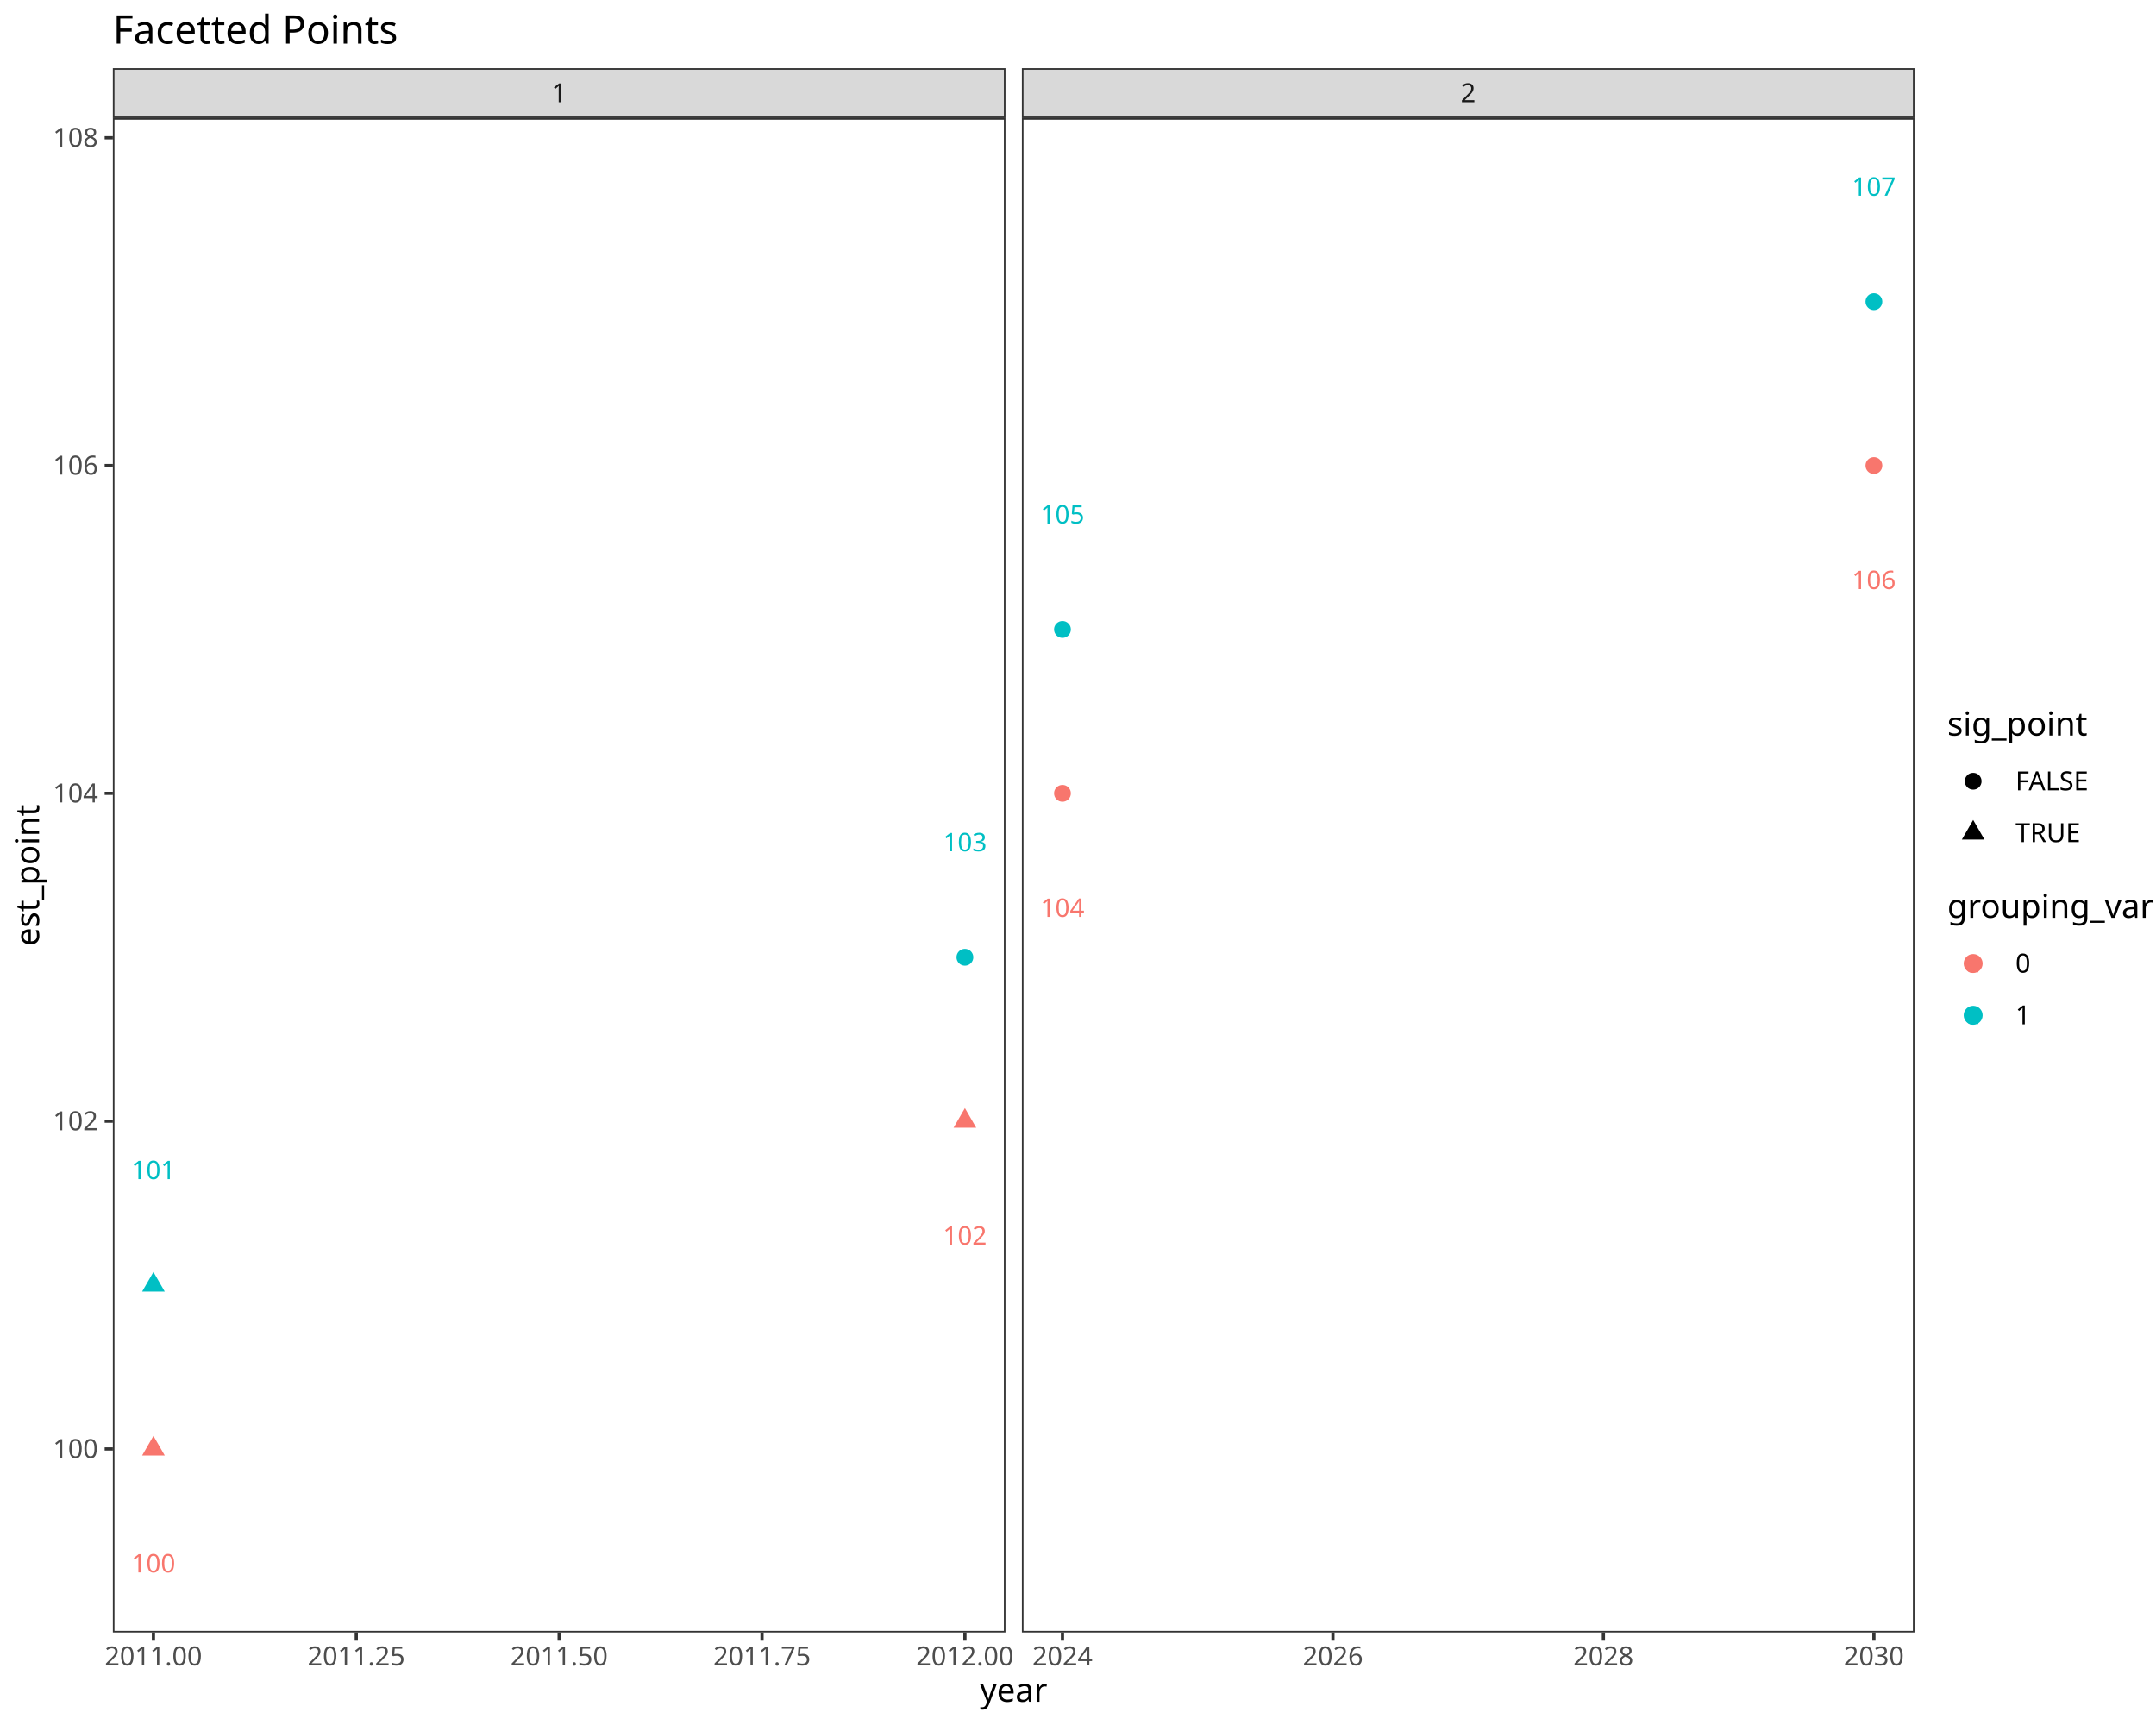
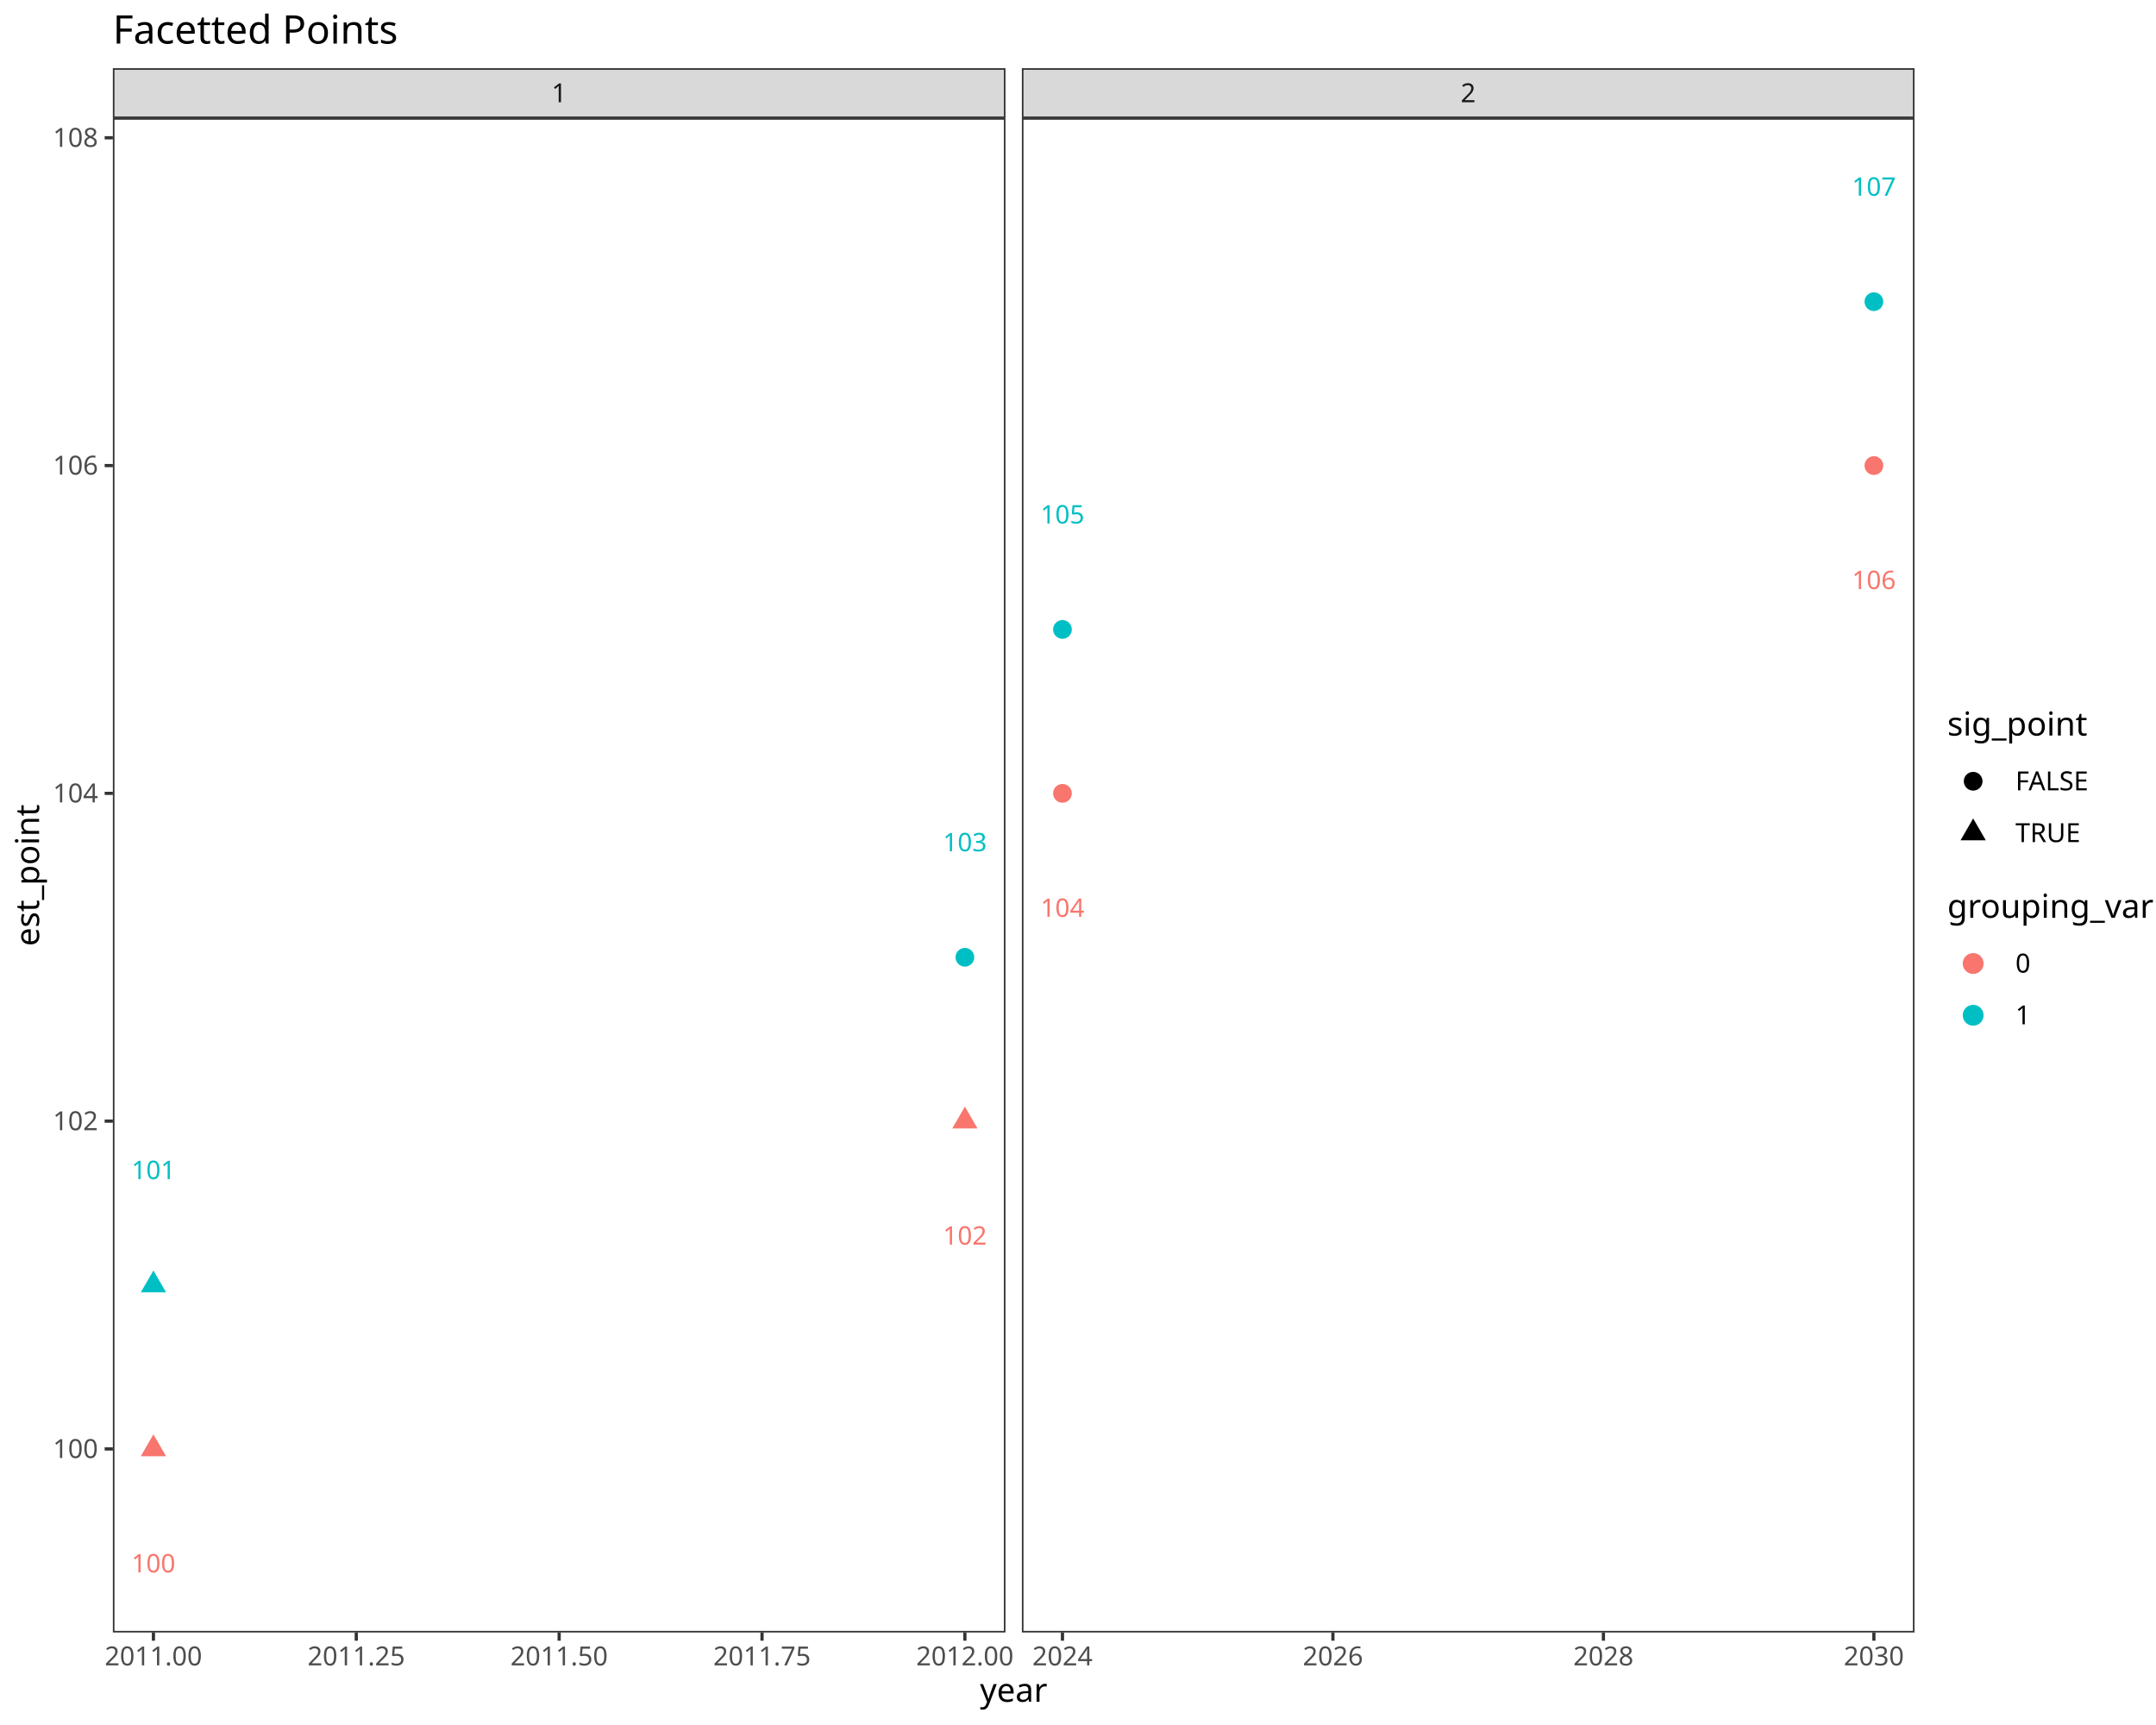
<svg xmlns="http://www.w3.org/2000/svg" class="svglite" data-engine-version="2.0" width="720.00pt" height="576.00pt" viewBox="0 0 720.00 576.00">
  <defs>
    <style type="text/css">
    .svglite line, .svglite polyline, .svglite polygon, .svglite path, .svglite rect, .svglite circle {
      fill: none;
      stroke: #000000;
      stroke-linecap: round;
      stroke-linejoin: round;
      stroke-miterlimit: 10.00;
    }
  </style>
  </defs>
  <rect width="100%" height="100%" style="stroke: none; fill: #FFFFFF;" />
  <defs>
    <clipPath id="cpMC4wMHw3MjAuMDB8MC4wMHw1NzYuMDA=">
      <rect x="0.00" y="0.00" width="720.00" height="576.00" />
    </clipPath>
  </defs>
  <g clip-path="url(#cpMC4wMHw3MjAuMDB8MC4wMHw1NzYuMDA=)">
    <rect x="0.00" y="0.00" width="720.00" height="576.00" style="stroke-width: 1.07; stroke: #FFFFFF; fill: #FFFFFF;" />
  </g>
  <defs>
    <clipPath id="cpMzcuNjl8MzM1Ljc4fDM5LjQzfDU0NS4xMQ==">
      <rect x="37.69" y="39.43" width="298.09" height="505.68" />
    </clipPath>
  </defs>
  <g clip-path="url(#cpMzcuNjl8MzM1Ljc4fDM5LjQzfDU0NS4xMQ==)">
    <rect x="37.69" y="39.43" width="298.09" height="505.68" style="stroke-width: 1.07; stroke: none; fill: #FFFFFF;" />
-     <polygon points="51.24,479.45 55.02,486.00 47.46,486.00 " style="stroke-width: 0.71; stroke: none; fill: #F8766D;" />
-     <polygon points="51.24,424.72 55.02,431.27 47.46,431.27 " style="stroke-width: 0.71; stroke: none; fill: #00BFC4;" />
-     <polygon points="322.23,370.00 326.01,376.55 318.44,376.55 " style="stroke-width: 0.71; stroke: none; fill: #F8766D;" />
-     <circle cx="322.23" cy="319.64" r="2.81" style="stroke-width: 0.71; stroke: none; fill: #00BFC4;" />
+     <polygon points="51.24,478.95 55.45,486.25 47.02,486.25 " style="stroke-width: 0.71; stroke: none; fill: #F8766D;" />
+     <polygon points="51.24,424.23 55.45,431.52 47.02,431.52 " style="stroke-width: 0.71; stroke: none; fill: #00BFC4;" />
+     <polygon points="322.23,369.50 326.44,376.80 318.01,376.80 " style="stroke-width: 0.71; stroke: none; fill: #F8766D;" />
+     <circle cx="322.23" cy="319.64" r="3.13" style="stroke-width: 0.71; stroke: none; fill: #00BFC4;" />
    <text x="51.24" y="525.06" text-anchor="middle" style="font-size: 8.54px; fill: #F8766D; font-family: sans;" textLength="14.24px" lengthAdjust="spacingAndGlyphs">100</text>
    <text x="51.24" y="393.72" text-anchor="middle" style="font-size: 8.54px; fill: #00BFC4; font-family: sans;" textLength="14.24px" lengthAdjust="spacingAndGlyphs">101</text>
    <text x="322.23" y="415.61" text-anchor="middle" style="font-size: 8.54px; fill: #F8766D; font-family: sans;" textLength="14.24px" lengthAdjust="spacingAndGlyphs">102</text>
    <text x="322.23" y="284.26" text-anchor="middle" style="font-size: 8.54px; fill: #00BFC4; font-family: sans;" textLength="14.24px" lengthAdjust="spacingAndGlyphs">103</text>
    <rect x="37.69" y="39.43" width="298.09" height="505.68" style="stroke-width: 1.07; stroke: #333333;" />
  </g>
  <g clip-path="url(#cpMC4wMHw3MjAuMDB8MC4wMHw1NzYuMDA=)">
</g>
  <defs>
    <clipPath id="cpMzQxLjI2fDYzOS4zNHwzOS40M3w1NDUuMTE=">
      <rect x="341.26" y="39.43" width="298.09" height="505.68" />
    </clipPath>
  </defs>
  <g clip-path="url(#cpMzQxLjI2fDYzOS4zNHwzOS40M3w1NDUuMTE=)">
    <rect x="341.26" y="39.43" width="298.09" height="505.68" style="stroke-width: 1.07; stroke: none; fill: #FFFFFF;" />
-     <circle cx="354.81" cy="264.91" r="2.81" style="stroke-width: 0.71; stroke: none; fill: #F8766D;" />
-     <circle cx="354.81" cy="210.18" r="2.81" style="stroke-width: 0.71; stroke: none; fill: #00BFC4;" />
-     <circle cx="625.79" cy="155.46" r="2.81" style="stroke-width: 0.71; stroke: none; fill: #F8766D;" />
-     <circle cx="625.79" cy="100.73" r="2.81" style="stroke-width: 0.71; stroke: none; fill: #00BFC4;" />
+     <circle cx="354.81" cy="264.91" r="3.13" style="stroke-width: 0.71; stroke: none; fill: #F8766D;" />
+     <circle cx="354.81" cy="210.18" r="3.13" style="stroke-width: 0.71; stroke: none; fill: #00BFC4;" />
+     <circle cx="625.79" cy="155.46" r="3.13" style="stroke-width: 0.71; stroke: none; fill: #F8766D;" />
+     <circle cx="625.79" cy="100.73" r="3.13" style="stroke-width: 0.71; stroke: none; fill: #00BFC4;" />
    <text x="354.81" y="306.16" text-anchor="middle" style="font-size: 8.54px; fill: #F8766D; font-family: sans;" textLength="14.24px" lengthAdjust="spacingAndGlyphs">104</text>
    <text x="354.81" y="174.81" text-anchor="middle" style="font-size: 8.54px; fill: #00BFC4; font-family: sans;" textLength="14.24px" lengthAdjust="spacingAndGlyphs">105</text>
    <text x="625.79" y="196.70" text-anchor="middle" style="font-size: 8.54px; fill: #F8766D; font-family: sans;" textLength="14.24px" lengthAdjust="spacingAndGlyphs">106</text>
    <text x="625.79" y="65.36" text-anchor="middle" style="font-size: 8.54px; fill: #00BFC4; font-family: sans;" textLength="14.24px" lengthAdjust="spacingAndGlyphs">107</text>
    <rect x="341.26" y="39.43" width="298.09" height="505.68" style="stroke-width: 1.07; stroke: #333333;" />
  </g>
  <g clip-path="url(#cpMC4wMHw3MjAuMDB8MC4wMHw1NzYuMDA=)">
</g>
  <defs>
    <clipPath id="cpMzcuNjl8MzM1Ljc4fDIyLjc4fDM5LjQz">
      <rect x="37.69" y="22.78" width="298.09" height="16.65" />
    </clipPath>
  </defs>
  <g clip-path="url(#cpMzcuNjl8MzM1Ljc4fDIyLjc4fDM5LjQz)">
    <rect x="37.69" y="22.78" width="298.09" height="16.65" style="stroke-width: 1.07; stroke: #333333; fill: #D9D9D9;" />
    <text x="186.73" y="34.14" text-anchor="middle" style="font-size: 8.80px; fill: #1A1A1A; font-family: sans;" textLength="4.89px" lengthAdjust="spacingAndGlyphs">1</text>
  </g>
  <g clip-path="url(#cpMC4wMHw3MjAuMDB8MC4wMHw1NzYuMDA=)">
</g>
  <defs>
    <clipPath id="cpMzQxLjI2fDYzOS4zNHwyMi43OHwzOS40Mw==">
      <rect x="341.26" y="22.78" width="298.09" height="16.65" />
    </clipPath>
  </defs>
  <g clip-path="url(#cpMzQxLjI2fDYzOS4zNHwyMi43OHwzOS40Mw==)">
    <rect x="341.26" y="22.78" width="298.09" height="16.65" style="stroke-width: 1.07; stroke: #333333; fill: #D9D9D9;" />
    <text x="490.30" y="34.14" text-anchor="middle" style="font-size: 8.80px; fill: #1A1A1A; font-family: sans;" textLength="4.89px" lengthAdjust="spacingAndGlyphs">2</text>
  </g>
  <g clip-path="url(#cpMC4wMHw3MjAuMDB8MC4wMHw1NzYuMDA=)">
    <polyline points="51.24,547.85 51.24,545.11 " style="stroke-width: 1.07; stroke: #333333; stroke-linecap: butt;" />
    <polyline points="118.98,547.85 118.98,545.11 " style="stroke-width: 1.07; stroke: #333333; stroke-linecap: butt;" />
    <polyline points="186.73,547.85 186.73,545.11 " style="stroke-width: 1.07; stroke: #333333; stroke-linecap: butt;" />
    <polyline points="254.48,547.85 254.48,545.11 " style="stroke-width: 1.07; stroke: #333333; stroke-linecap: butt;" />
    <polyline points="322.23,547.85 322.23,545.11 " style="stroke-width: 1.07; stroke: #333333; stroke-linecap: butt;" />
    <text x="51.24" y="556.10" text-anchor="middle" style="font-size: 8.80px; fill: #4D4D4D; font-family: sans;" textLength="31.81px" lengthAdjust="spacingAndGlyphs">2011.00</text>
    <text x="118.98" y="556.10" text-anchor="middle" style="font-size: 8.80px; fill: #4D4D4D; font-family: sans;" textLength="31.81px" lengthAdjust="spacingAndGlyphs">2011.25</text>
    <text x="186.73" y="556.10" text-anchor="middle" style="font-size: 8.80px; fill: #4D4D4D; font-family: sans;" textLength="31.81px" lengthAdjust="spacingAndGlyphs">2011.50</text>
    <text x="254.48" y="556.10" text-anchor="middle" style="font-size: 8.80px; fill: #4D4D4D; font-family: sans;" textLength="31.81px" lengthAdjust="spacingAndGlyphs">2011.75</text>
    <text x="322.23" y="556.10" text-anchor="middle" style="font-size: 8.80px; fill: #4D4D4D; font-family: sans;" textLength="31.81px" lengthAdjust="spacingAndGlyphs">2012.00</text>
    <polyline points="354.81,547.85 354.81,545.11 " style="stroke-width: 1.07; stroke: #333333; stroke-linecap: butt;" />
    <polyline points="445.13,547.85 445.13,545.11 " style="stroke-width: 1.07; stroke: #333333; stroke-linecap: butt;" />
    <polyline points="535.46,547.85 535.46,545.11 " style="stroke-width: 1.07; stroke: #333333; stroke-linecap: butt;" />
    <polyline points="625.79,547.85 625.79,545.11 " style="stroke-width: 1.07; stroke: #333333; stroke-linecap: butt;" />
    <text x="354.81" y="556.10" text-anchor="middle" style="font-size: 8.80px; fill: #4D4D4D; font-family: sans;" textLength="19.58px" lengthAdjust="spacingAndGlyphs">2024</text>
    <text x="445.13" y="556.10" text-anchor="middle" style="font-size: 8.80px; fill: #4D4D4D; font-family: sans;" textLength="19.58px" lengthAdjust="spacingAndGlyphs">2026</text>
    <text x="535.46" y="556.10" text-anchor="middle" style="font-size: 8.80px; fill: #4D4D4D; font-family: sans;" textLength="19.58px" lengthAdjust="spacingAndGlyphs">2028</text>
    <text x="625.79" y="556.10" text-anchor="middle" style="font-size: 8.80px; fill: #4D4D4D; font-family: sans;" textLength="19.58px" lengthAdjust="spacingAndGlyphs">2030</text>
    <text x="32.76" y="486.85" text-anchor="end" style="font-size: 8.80px; fill: #4D4D4D; font-family: sans;" textLength="14.68px" lengthAdjust="spacingAndGlyphs">100</text>
    <text x="32.76" y="377.39" text-anchor="end" style="font-size: 8.80px; fill: #4D4D4D; font-family: sans;" textLength="14.68px" lengthAdjust="spacingAndGlyphs">102</text>
    <text x="32.76" y="267.94" text-anchor="end" style="font-size: 8.80px; fill: #4D4D4D; font-family: sans;" textLength="14.68px" lengthAdjust="spacingAndGlyphs">104</text>
    <text x="32.76" y="158.48" text-anchor="end" style="font-size: 8.80px; fill: #4D4D4D; font-family: sans;" textLength="14.68px" lengthAdjust="spacingAndGlyphs">106</text>
    <text x="32.76" y="49.03" text-anchor="end" style="font-size: 8.80px; fill: #4D4D4D; font-family: sans;" textLength="14.68px" lengthAdjust="spacingAndGlyphs">108</text>
    <polyline points="34.95,483.82 37.69,483.82 " style="stroke-width: 1.07; stroke: #333333; stroke-linecap: butt;" />
    <polyline points="34.95,374.36 37.69,374.36 " style="stroke-width: 1.07; stroke: #333333; stroke-linecap: butt;" />
    <polyline points="34.95,264.91 37.69,264.91 " style="stroke-width: 1.07; stroke: #333333; stroke-linecap: butt;" />
    <polyline points="34.95,155.46 37.69,155.46 " style="stroke-width: 1.07; stroke: #333333; stroke-linecap: butt;" />
    <polyline points="34.95,46.00 37.69,46.00 " style="stroke-width: 1.07; stroke: #333333; stroke-linecap: butt;" />
    <text x="338.52" y="568.24" text-anchor="middle" style="font-size: 11.00px; font-family: sans;" textLength="21.40px" lengthAdjust="spacingAndGlyphs">year</text>
    <text transform="translate(13.05,292.27) rotate(-90)" text-anchor="middle" style="font-size: 11.00px; font-family: sans;" textLength="44.65px" lengthAdjust="spacingAndGlyphs">est_point</text>
    <rect x="650.30" y="236.90" width="50.64" height="49.89" style="stroke-width: 1.07; stroke: none; fill: #FFFFFF;" />
    <text x="650.30" y="245.61" style="font-size: 11.00px; font-family: sans;" textLength="44.04px" lengthAdjust="spacingAndGlyphs">sig_point</text>
    <rect x="650.30" y="252.23" width="17.28" height="17.28" style="stroke-width: 1.07; stroke: none; fill: #FFFFFF;" />
-     <circle cx="658.94" cy="260.87" r="2.81" style="stroke-width: 0.71; stroke: none; fill: #000000;" />
+     <circle cx="658.94" cy="260.87" r="3.13" style="stroke-width: 0.71; stroke: none; fill: #000000;" />
    <rect x="650.30" y="269.51" width="17.28" height="17.28" style="stroke-width: 1.07; stroke: none; fill: #FFFFFF;" />
-     <polygon points="658.94,273.79 662.72,280.34 655.16,280.34 " style="stroke-width: 0.71; stroke: none; fill: #000000;" />
+     <polygon points="658.94,273.29 663.16,280.59 654.73,280.59 " style="stroke-width: 0.71; stroke: none; fill: #000000;" />
    <text x="673.06" y="263.90" style="font-size: 8.80px; font-family: sans;" textLength="27.88px" lengthAdjust="spacingAndGlyphs">FALSE</text>
    <text x="673.06" y="281.18" style="font-size: 8.80px; font-family: sans;" textLength="23.96px" lengthAdjust="spacingAndGlyphs">TRUE</text>
    <rect x="650.30" y="297.75" width="64.22" height="49.89" style="stroke-width: 1.07; stroke: none; fill: #FFFFFF;" />
    <text x="650.30" y="306.46" style="font-size: 11.00px; font-family: sans;" textLength="64.22px" lengthAdjust="spacingAndGlyphs">grouping_var</text>
    <rect x="650.30" y="313.09" width="17.28" height="17.28" style="stroke-width: 1.07; stroke: none; fill: #FFFFFF;" />
-     <circle cx="658.94" cy="321.73" r="2.81" style="stroke-width: 0.71; stroke: #F8766D; fill: #F8766D;" />
+     <circle cx="658.94" cy="321.73" r="3.13" style="stroke-width: 0.71; stroke: #F8766D; fill: #F8766D;" />
    <text x="658.94" y="324.66" text-anchor="middle" style="font-size: 8.54px; fill: #F8766D; font-family: sans;" textLength="4.75px" lengthAdjust="spacingAndGlyphs">a</text>
    <rect x="650.30" y="330.37" width="17.28" height="17.28" style="stroke-width: 1.07; stroke: none; fill: #FFFFFF;" />
-     <circle cx="658.94" cy="339.01" r="2.81" style="stroke-width: 0.71; stroke: #00BFC4; fill: #00BFC4;" />
+     <circle cx="658.94" cy="339.01" r="3.13" style="stroke-width: 0.71; stroke: #00BFC4; fill: #00BFC4;" />
    <text x="658.94" y="341.94" text-anchor="middle" style="font-size: 8.54px; fill: #00BFC4; font-family: sans;" textLength="4.75px" lengthAdjust="spacingAndGlyphs">a</text>
    <text x="673.06" y="324.75" style="font-size: 8.80px; font-family: sans;" textLength="4.89px" lengthAdjust="spacingAndGlyphs">0</text>
    <text x="673.06" y="342.03" style="font-size: 8.80px; font-family: sans;" textLength="4.89px" lengthAdjust="spacingAndGlyphs">1</text>
    <text x="37.69" y="14.56" style="font-size: 13.20px; font-family: sans;" textLength="91.73px" lengthAdjust="spacingAndGlyphs">Facetted Points</text>
  </g>
</svg>
